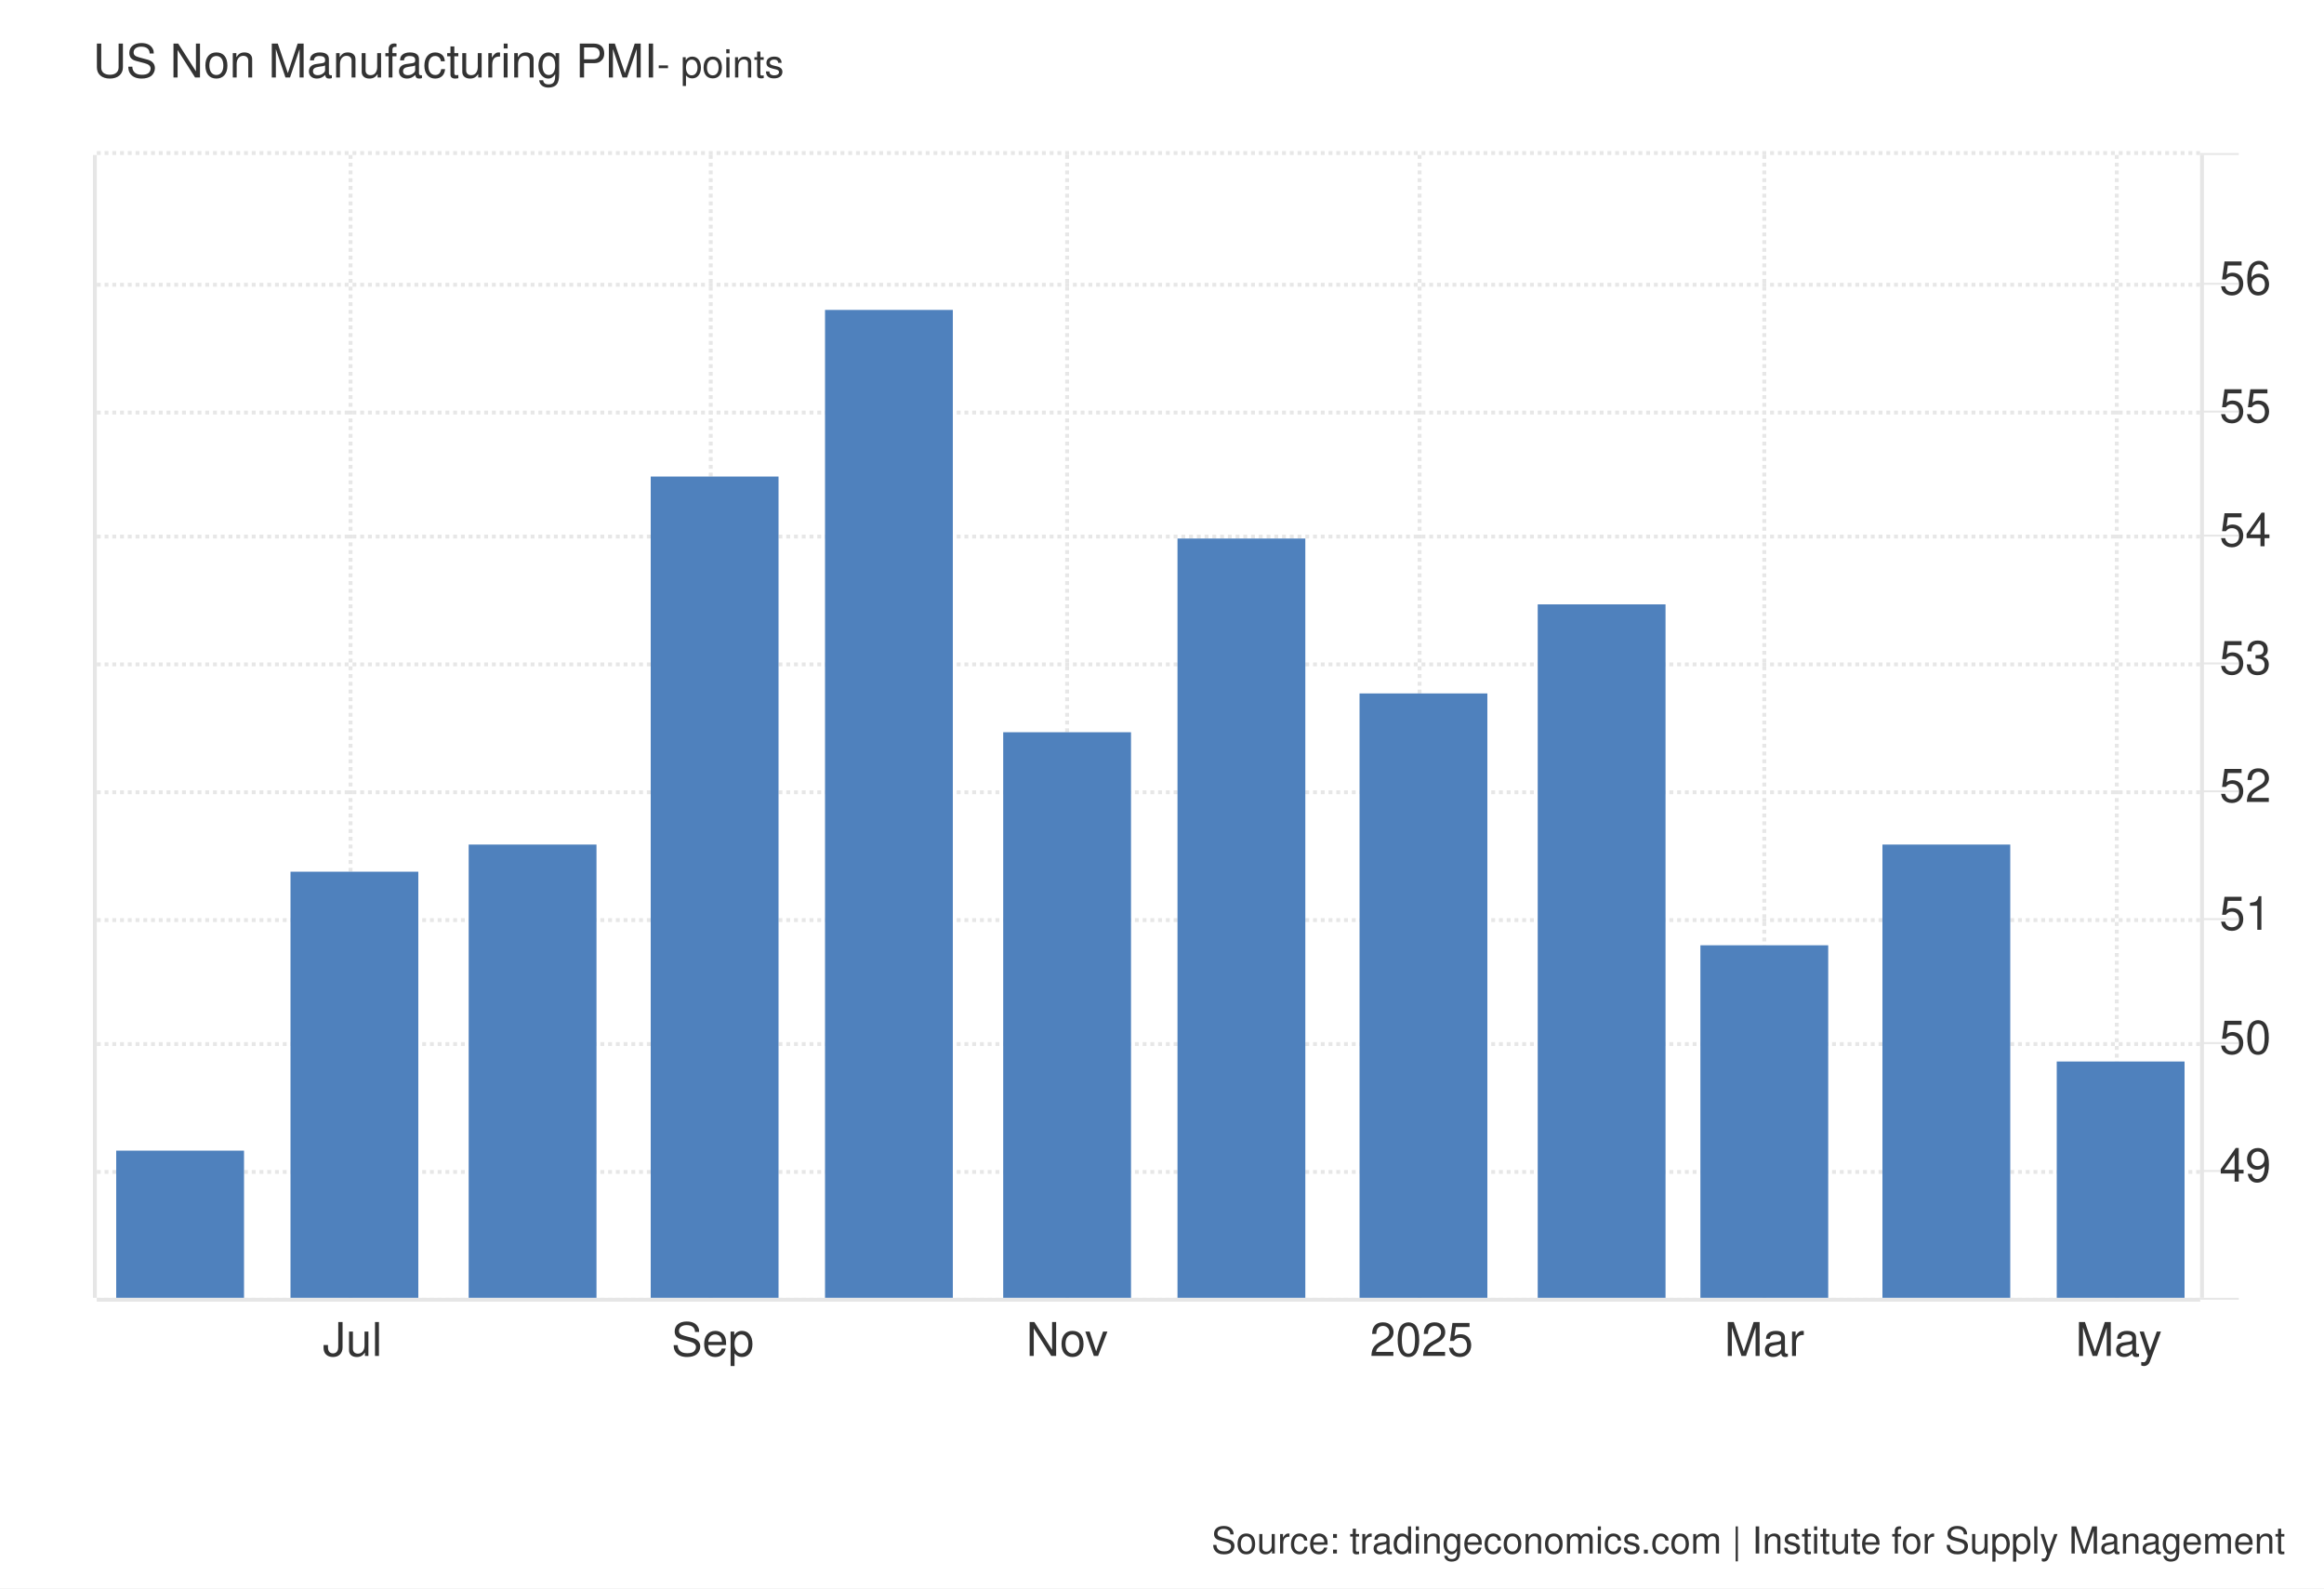
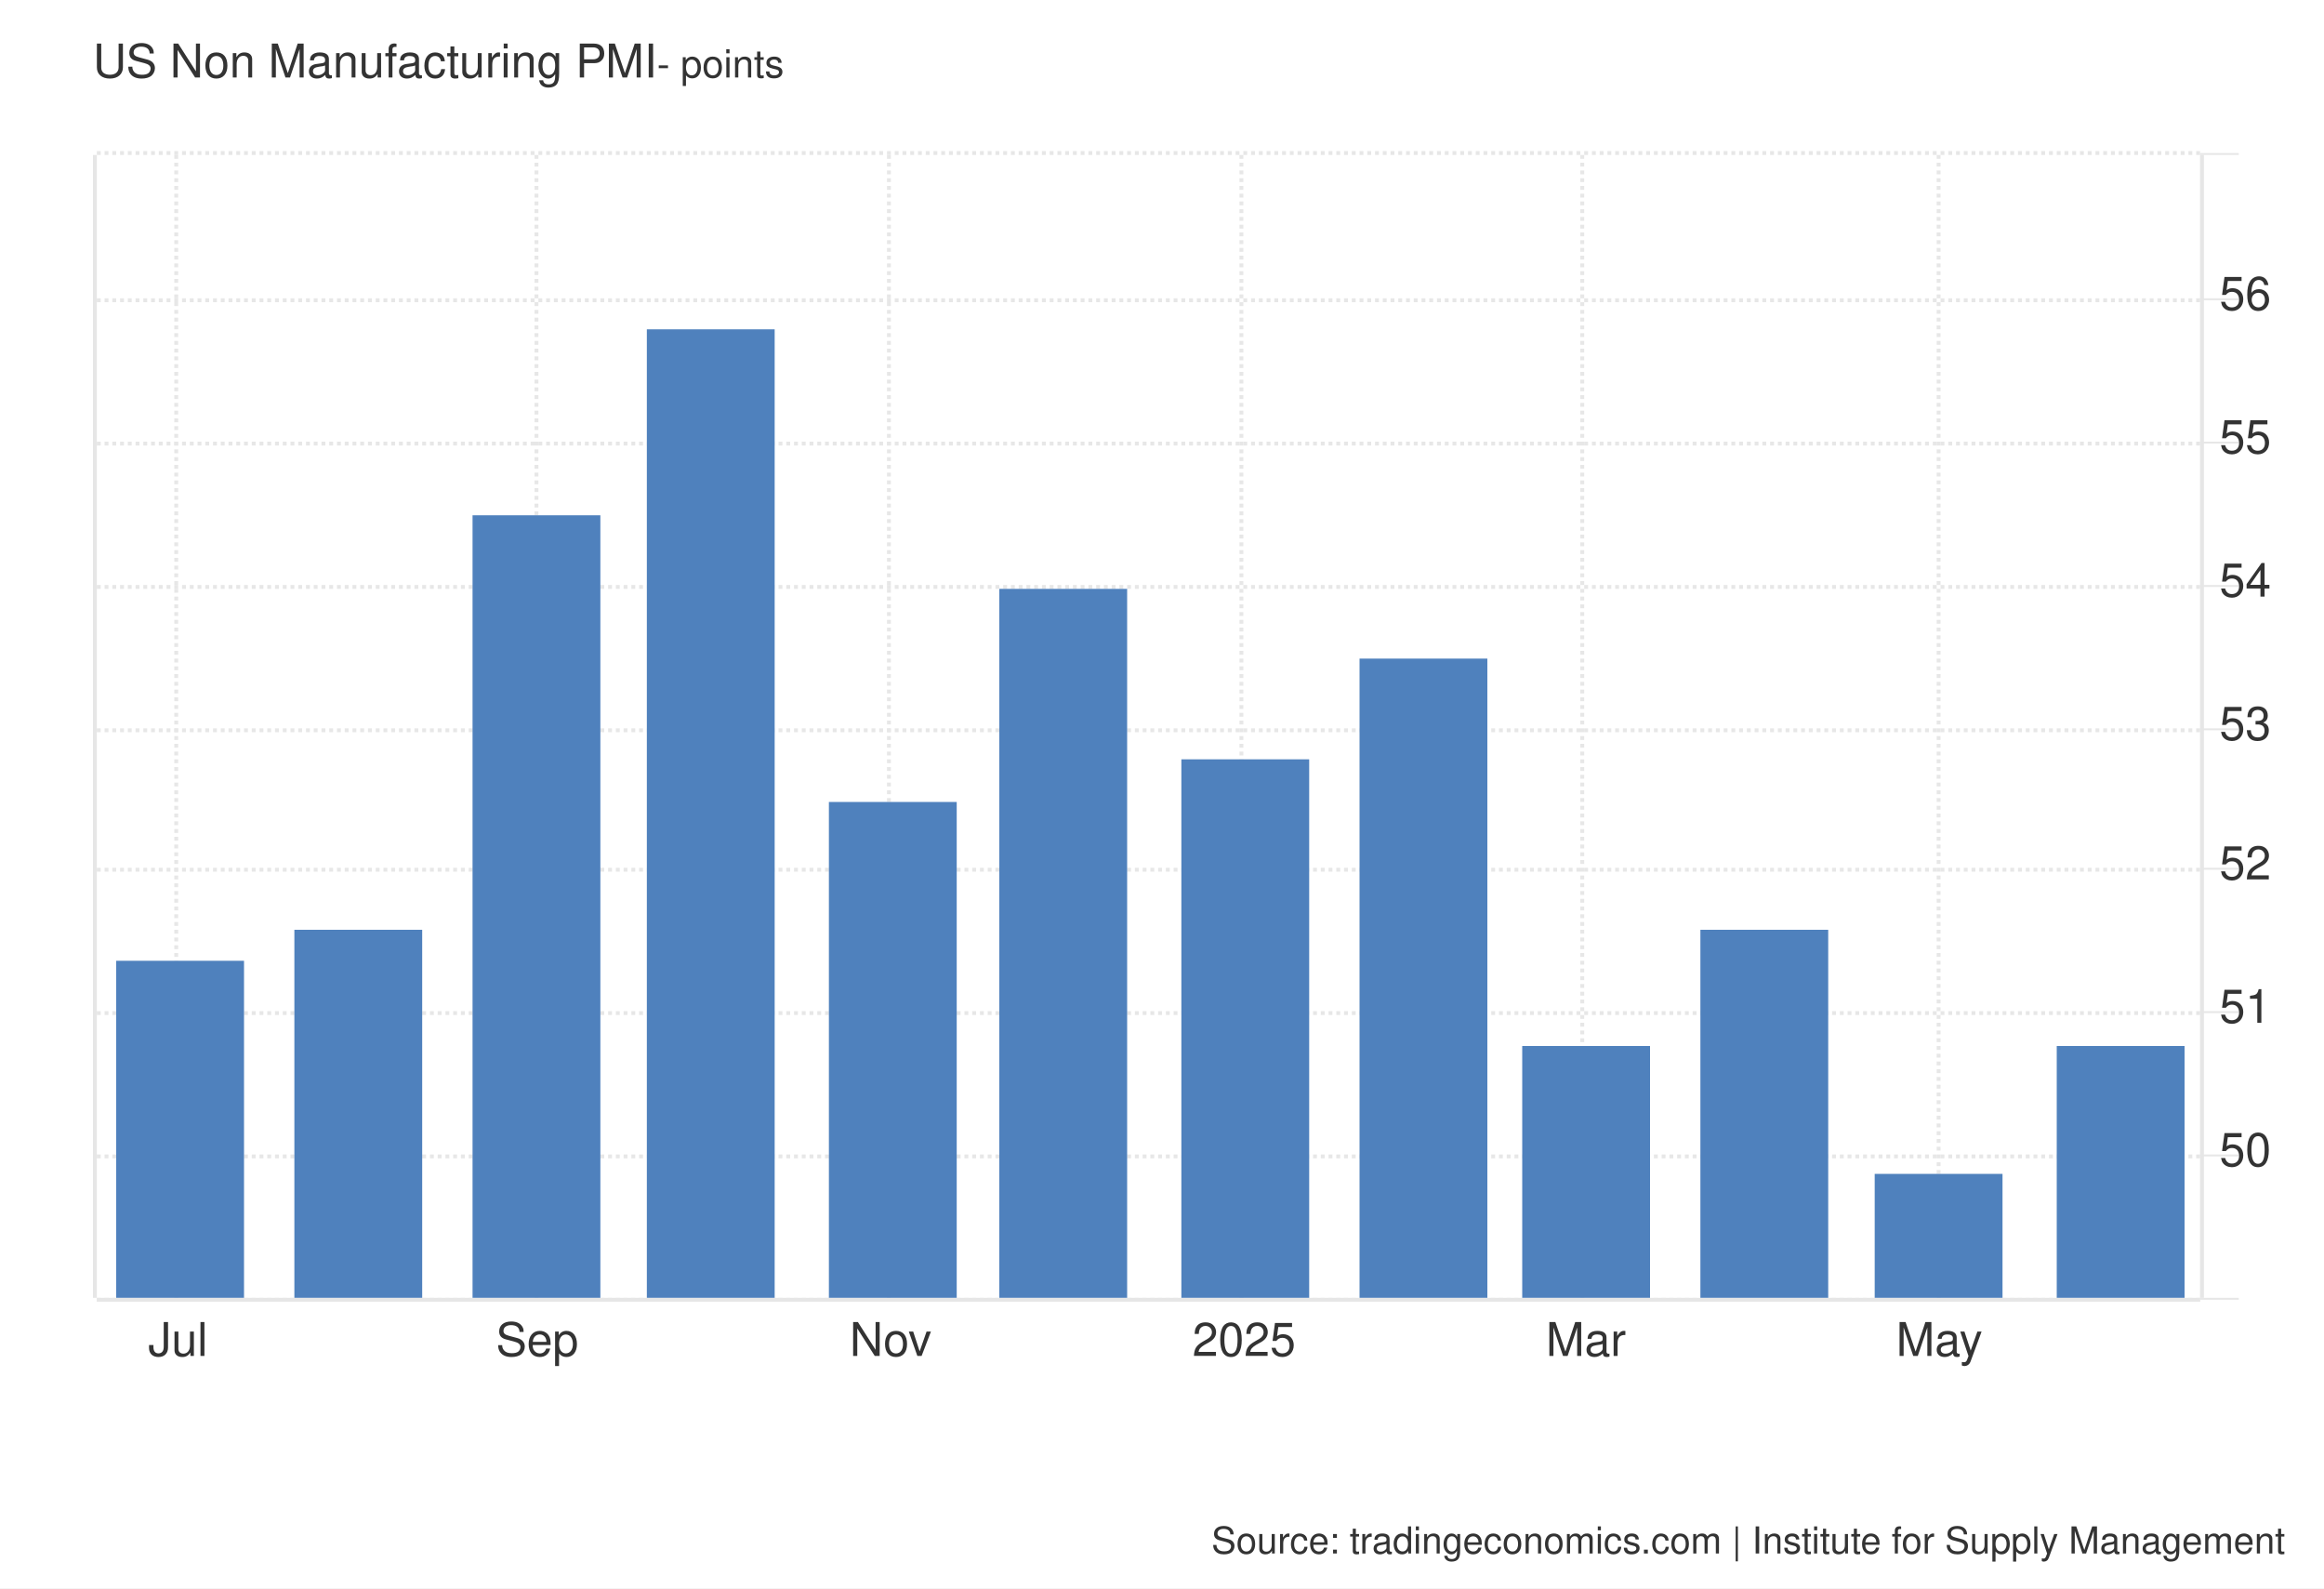
<svg xmlns="http://www.w3.org/2000/svg" version="1.1" class="highcharts-root" style="font-family: &quot;Lucida Grande&quot;, &quot;Lucida Sans Unicode&quot;, Arial, Helvetica, sans-serif; font-size: 12px;" width="600" height="410" viewBox="0 0 600 410">
  <defs>
-     <clipPath id="highcharts-3i1or1r-21-">
+     <clipPath id="highcharts-hdps235-21-">
      <rect x="0" y="0" width="543" height="295" fill="none" />
    </clipPath>
-     <clipPath id="highcharts-3i1or1r-34-">
+     <clipPath id="highcharts-hdps235-34-">
      <rect x="0" y="0" width="543" height="295" fill="none" />
    </clipPath>
-     <clipPath id="highcharts-3i1or1r-35-">
+     <clipPath id="highcharts-hdps235-35-">
      <rect x="25" y="40" width="543" height="295" fill="none" />
    </clipPath>
  </defs>
  <rect fill="#ffffff" class="highcharts-background" x="0" y="0" width="600" height="410" rx="0" ry="0" />
  <rect fill="none" class="highcharts-plot-background" x="25" y="40" width="543" height="295" />
  <g class="highcharts-grid highcharts-xaxis-grid" data-z-index="1">
-     <path fill="none" stroke="#E7E7E7" stroke-width="1" stroke-dasharray="1,1" data-z-index="1" class="highcharts-grid-line" d="M 90.5 40 L 90.5 335" opacity="1" />
-     <path fill="none" stroke="#E7E7E7" stroke-width="1" stroke-dasharray="1,1" data-z-index="1" class="highcharts-grid-line" d="M 183.5 40 L 183.5 335" opacity="1" />
-     <path fill="none" stroke="#E7E7E7" stroke-width="1" stroke-dasharray="1,1" data-z-index="1" class="highcharts-grid-line" d="M 275.5 40 L 275.5 335" opacity="1" />
-     <path fill="none" stroke="#E7E7E7" stroke-width="1" stroke-dasharray="1,1" data-z-index="1" class="highcharts-grid-line" d="M 366.5 40 L 366.5 335" opacity="1" />
-     <path fill="none" stroke="#E7E7E7" stroke-width="1" stroke-dasharray="1,1" data-z-index="1" class="highcharts-grid-line" d="M 455.5 40 L 455.5 335" opacity="1" />
-     <path fill="none" stroke="#E7E7E7" stroke-width="1" stroke-dasharray="1,1" data-z-index="1" class="highcharts-grid-line" d="M 546.5 40 L 546.5 335" opacity="1" />
+     <path fill="none" stroke="#E7E7E7" stroke-width="1" stroke-dasharray="1,1" data-z-index="1" class="highcharts-grid-line" d="M 45.5 40 L 45.5 335" opacity="1" />
+     <path fill="none" stroke="#E7E7E7" stroke-width="1" stroke-dasharray="1,1" data-z-index="1" class="highcharts-grid-line" d="M 138.5 40 L 138.5 335" opacity="1" />
+     <path fill="none" stroke="#E7E7E7" stroke-width="1" stroke-dasharray="1,1" data-z-index="1" class="highcharts-grid-line" d="M 229.5 40 L 229.5 335" opacity="1" />
+     <path fill="none" stroke="#E7E7E7" stroke-width="1" stroke-dasharray="1,1" data-z-index="1" class="highcharts-grid-line" d="M 320.5 40 L 320.5 335" opacity="1" />
+     <path fill="none" stroke="#E7E7E7" stroke-width="1" stroke-dasharray="1,1" data-z-index="1" class="highcharts-grid-line" d="M 408.5 40 L 408.5 335" opacity="1" />
+     <path fill="none" stroke="#E7E7E7" stroke-width="1" stroke-dasharray="1,1" data-z-index="1" class="highcharts-grid-line" d="M 500.5 40 L 500.5 335" opacity="1" />
  </g>
  <g class="highcharts-grid highcharts-yaxis-grid" data-z-index="1">
    <path fill="none" stroke="#E7E7E7" stroke-width="1" stroke-dasharray="1,1" data-z-index="1" class="highcharts-grid-line" d="M 25 335.5 L 568 335.5" opacity="1" />
-     <path fill="none" stroke="#E7E7E7" stroke-width="1" stroke-dasharray="1,1" data-z-index="1" class="highcharts-grid-line" d="M 25 302.5 L 568 302.5" opacity="1" />
-     <path fill="none" stroke="#E7E7E7" stroke-width="1" stroke-dasharray="1,1" data-z-index="1" class="highcharts-grid-line" d="M 25 269.5 L 568 269.5" opacity="1" />
-     <path fill="none" stroke="#E7E7E7" stroke-width="1" stroke-dasharray="1,1" data-z-index="1" class="highcharts-grid-line" d="M 25 237.5 L 568 237.5" opacity="1" />
-     <path fill="none" stroke="#E7E7E7" stroke-width="1" stroke-dasharray="1,1" data-z-index="1" class="highcharts-grid-line" d="M 25 204.5 L 568 204.5" opacity="1" />
-     <path fill="none" stroke="#E7E7E7" stroke-width="1" stroke-dasharray="1,1" data-z-index="1" class="highcharts-grid-line" d="M 25 171.5 L 568 171.5" opacity="1" />
-     <path fill="none" stroke="#E7E7E7" stroke-width="1" stroke-dasharray="1,1" data-z-index="1" class="highcharts-grid-line" d="M 25 138.5 L 568 138.5" opacity="1" />
-     <path fill="none" stroke="#E7E7E7" stroke-width="1" stroke-dasharray="1,1" data-z-index="1" class="highcharts-grid-line" d="M 25 106.5 L 568 106.5" opacity="1" />
-     <path fill="none" stroke="#E7E7E7" stroke-width="1" stroke-dasharray="1,1" data-z-index="1" class="highcharts-grid-line" d="M 25 73.5 L 568 73.5" opacity="1" />
+     <path fill="none" stroke="#E7E7E7" stroke-width="1" stroke-dasharray="1,1" data-z-index="1" class="highcharts-grid-line" d="M 25 298.5 L 568 298.5" opacity="1" />
+     <path fill="none" stroke="#E7E7E7" stroke-width="1" stroke-dasharray="1,1" data-z-index="1" class="highcharts-grid-line" d="M 25 261.5 L 568 261.5" opacity="1" />
+     <path fill="none" stroke="#E7E7E7" stroke-width="1" stroke-dasharray="1,1" data-z-index="1" class="highcharts-grid-line" d="M 25 224.5 L 568 224.5" opacity="1" />
+     <path fill="none" stroke="#E7E7E7" stroke-width="1" stroke-dasharray="1,1" data-z-index="1" class="highcharts-grid-line" d="M 25 188.5 L 568 188.5" opacity="1" />
+     <path fill="none" stroke="#E7E7E7" stroke-width="1" stroke-dasharray="1,1" data-z-index="1" class="highcharts-grid-line" d="M 25 151.5 L 568 151.5" opacity="1" />
+     <path fill="none" stroke="#E7E7E7" stroke-width="1" stroke-dasharray="1,1" data-z-index="1" class="highcharts-grid-line" d="M 25 114.5 L 568 114.5" opacity="1" />
+     <path fill="none" stroke="#E7E7E7" stroke-width="1" stroke-dasharray="1,1" data-z-index="1" class="highcharts-grid-line" d="M 25 77.5 L 568 77.5" opacity="1" />
    <path fill="none" stroke="#E7E7E7" stroke-width="1" stroke-dasharray="1,1" data-z-index="1" class="highcharts-grid-line" d="M 25 39.5 L 568 39.5" opacity="1" />
  </g>
  <rect fill="none" class="highcharts-plot-border" data-z-index="1" x="25" y="40" width="543" height="295" />
  <g class="highcharts-grid highcharts-yaxis-grid" data-z-index="1" />
  <g class="highcharts-axis highcharts-xaxis" data-z-index="2">
    <path fill="none" class="highcharts-axis-line" stroke="#E6E6E6" stroke-width="1" data-z-index="7" d="M 25 335.5 L 568 335.5" />
  </g>
  <g class="highcharts-axis highcharts-yaxis" data-z-index="2">
    <path fill="none" class="highcharts-tick" stroke="#E7E7E7" stroke-width="0.5" d="M 568 335.25 L 578 335.25" opacity="1" />
-     <path fill="none" class="highcharts-tick" stroke="#E7E7E7" stroke-width="0.5" d="M 568 302.25 L 578 302.25" opacity="1" />
-     <path fill="none" class="highcharts-tick" stroke="#E7E7E7" stroke-width="0.5" d="M 568 269.25 L 578 269.25" opacity="1" />
-     <path fill="none" class="highcharts-tick" stroke="#E7E7E7" stroke-width="0.5" d="M 568 237.25 L 578 237.25" opacity="1" />
-     <path fill="none" class="highcharts-tick" stroke="#E7E7E7" stroke-width="0.5" d="M 568 204.25 L 578 204.25" opacity="1" />
-     <path fill="none" class="highcharts-tick" stroke="#E7E7E7" stroke-width="0.5" d="M 568 171.25 L 578 171.25" opacity="1" />
-     <path fill="none" class="highcharts-tick" stroke="#E7E7E7" stroke-width="0.5" d="M 568 138.25 L 578 138.25" opacity="1" />
-     <path fill="none" class="highcharts-tick" stroke="#E7E7E7" stroke-width="0.5" d="M 568 106.25 L 578 106.25" opacity="1" />
-     <path fill="none" class="highcharts-tick" stroke="#E7E7E7" stroke-width="0.5" d="M 568 73.25 L 578 73.25" opacity="1" />
+     <path fill="none" class="highcharts-tick" stroke="#E7E7E7" stroke-width="0.5" d="M 568 298.25 L 578 298.25" opacity="1" />
+     <path fill="none" class="highcharts-tick" stroke="#E7E7E7" stroke-width="0.5" d="M 568 261.25 L 578 261.25" opacity="1" />
+     <path fill="none" class="highcharts-tick" stroke="#E7E7E7" stroke-width="0.5" d="M 568 224.25 L 578 224.25" opacity="1" />
+     <path fill="none" class="highcharts-tick" stroke="#E7E7E7" stroke-width="0.5" d="M 568 188.25 L 578 188.25" opacity="1" />
+     <path fill="none" class="highcharts-tick" stroke="#E7E7E7" stroke-width="0.5" d="M 568 151.25 L 578 151.25" opacity="1" />
+     <path fill="none" class="highcharts-tick" stroke="#E7E7E7" stroke-width="0.5" d="M 568 114.25 L 578 114.25" opacity="1" />
+     <path fill="none" class="highcharts-tick" stroke="#E7E7E7" stroke-width="0.5" d="M 568 77.25 L 578 77.25" opacity="1" />
    <path fill="none" class="highcharts-tick" stroke="#E7E7E7" stroke-width="0.5" d="M 568 39.75 L 578 39.75" opacity="1" />
    <path fill="none" class="highcharts-axis-line" stroke="#E6E6E6" stroke-width="1" data-z-index="7" d="M 568.5 40 L 568.5 335" />
  </g>
  <g class="highcharts-axis highcharts-yaxis" data-z-index="2">
    <path fill="none" class="highcharts-axis-line" stroke="#E6E6E6" stroke-width="1" data-z-index="7" d="M 24.5 40 L 24.5 335" />
  </g>
  <g class="highcharts-series-group" data-z-index="3">
-     <g class="highcharts-series highcharts-series-0 highcharts-column-series" data-z-index="4" opacity="1" transform="translate(25,40) scale(1 1)" clip-path="url(#highcharts-3i1or1r-34-)">
-       <rect x="5" y="257" width="33" height="39" fill="#4f81bd" opacity="1" class="highcharts-point" />
-       <rect x="50" y="185" width="33" height="111" fill="#4f81bd" opacity="1" class="highcharts-point" />
-       <rect x="96" y="178" width="33" height="118" fill="#4f81bd" opacity="1" class="highcharts-point" />
-       <rect x="143" y="83" width="33" height="213" fill="#4f81bd" opacity="1" class="highcharts-point" />
-       <rect x="188" y="40" width="33" height="256" fill="#4f81bd" opacity="1" class="highcharts-point" />
-       <rect x="234" y="149" width="33" height="147" fill="#4f81bd" opacity="1" class="highcharts-point" />
-       <rect x="279" y="99" width="33" height="197" fill="#4f81bd" opacity="1" class="highcharts-point" />
-       <rect x="326" y="139" width="33" height="157" fill="#4f81bd" opacity="1" class="highcharts-point" />
-       <rect x="372" y="116" width="33" height="180" fill="#4f81bd" opacity="1" class="highcharts-point" />
-       <rect x="414" y="204" width="33" height="92" fill="#4f81bd" opacity="1" class="highcharts-point" />
-       <rect x="461" y="178" width="33" height="118" fill="#4f81bd" opacity="1" class="highcharts-point" />
-       <rect x="506" y="234" width="33" height="62" fill="#4f81bd" opacity="1" class="highcharts-point" />
+     <g class="highcharts-series highcharts-series-0 highcharts-column-series" data-z-index="4" opacity="1" transform="translate(25,40) scale(1 1)" clip-path="url(#highcharts-hdps235-34-)">
+       <rect x="5" y="208" width="33" height="88" fill="#4f81bd" opacity="1" class="highcharts-point" />
+       <rect x="51" y="200" width="33" height="96" fill="#4f81bd" opacity="1" class="highcharts-point" />
+       <rect x="97" y="93" width="33" height="203" fill="#4f81bd" opacity="1" class="highcharts-point" />
+       <rect x="142" y="45" width="33" height="251" fill="#4f81bd" opacity="1" class="highcharts-point" />
+       <rect x="189" y="167" width="33" height="129" fill="#4f81bd" opacity="1" class="highcharts-point" />
+       <rect x="233" y="112" width="33" height="184" fill="#4f81bd" opacity="1" class="highcharts-point" />
+       <rect x="280" y="156" width="33" height="140" fill="#4f81bd" opacity="1" class="highcharts-point" />
+       <rect x="326" y="130" width="33" height="166" fill="#4f81bd" opacity="1" class="highcharts-point" />
+       <rect x="368" y="230" width="33" height="66" fill="#4f81bd" opacity="1" class="highcharts-point" />
+       <rect x="414" y="200" width="33" height="96" fill="#4f81bd" opacity="1" class="highcharts-point" />
+       <rect x="459" y="263" width="33" height="33" fill="#4f81bd" opacity="1" class="highcharts-point" />
+       <rect x="506" y="230" width="33" height="66" fill="#4f81bd" opacity="1" class="highcharts-point" />
    </g>
    <g class="highcharts-markers highcharts-series-0 highcharts-column-series" data-z-index="4" opacity="1" transform="translate(25,40) scale(1 1)" clip-path="none" />
  </g>
  <text x="24" text-anchor="start" class="highcharts-title" data-z-index="4" style="color: rgb(51, 51, 51); font-size: 1em; fill: rgb(51, 51, 51); font-family: Helvetica;" y="20">US Non Manufacturing PMI<tspan style="font-size: 10px;"> - points</tspan>
  </text>
  <text x="590" text-anchor="end" class="highcharts-subtitle" data-z-index="4" style="color: rgb(51, 51, 51); fill: rgb(51, 51, 51); font-size: 0.8em; font-family: Helvetica;" y="401">Source: tradingeconomics.com | Institute for Supply Management</text>
  <text x="10" text-anchor="start" class="highcharts-caption" data-z-index="4" style="color: rgb(102, 102, 102); fill: rgb(102, 102, 102);" y="407" />
  <g class="highcharts-axis-labels highcharts-xaxis-labels" data-z-index="7">
-     <text x="91" style="color: rgb(51, 51, 51); cursor: default; font-size: 1em; font-family: Helvetica; fill: rgb(51, 51, 51);" text-anchor="middle" transform="translate(0,0)" y="350" opacity="1">Jul</text>
-     <text x="184" style="color: rgb(51, 51, 51); cursor: default; font-size: 1em; font-family: Helvetica; fill: rgb(51, 51, 51);" text-anchor="middle" transform="translate(0,0)" y="350" opacity="1">Sep</text>
-     <text x="275.5" style="color: rgb(51, 51, 51); cursor: default; font-size: 1em; font-family: Helvetica; fill: rgb(51, 51, 51);" text-anchor="middle" transform="translate(0,0)" y="350" opacity="1">Nov</text>
-     <text x="367" style="color: rgb(51, 51, 51); cursor: default; font-size: 1em; font-family: Helvetica; fill: rgb(51, 51, 51);" text-anchor="middle" transform="translate(0,0)" y="350" opacity="1">2025</text>
-     <text x="455.5" style="color: rgb(51, 51, 51); cursor: default; font-size: 1em; font-family: Helvetica; fill: rgb(51, 51, 51);" text-anchor="middle" transform="translate(0,0)" y="350" opacity="1">Mar</text>
-     <text x="547" style="color: rgb(51, 51, 51); cursor: default; font-size: 1em; font-family: Helvetica; fill: rgb(51, 51, 51);" text-anchor="middle" transform="translate(0,0)" y="350" opacity="1">May</text>
+     <text x="45.942" style="color: rgb(51, 51, 51); cursor: default; font-size: 1em; font-family: Helvetica; fill: rgb(51, 51, 51);" text-anchor="middle" transform="translate(0,0)" y="350" opacity="1">Jul</text>
+     <text x="138.686" style="color: rgb(51, 51, 51); cursor: default; font-size: 1em; font-family: Helvetica; fill: rgb(51, 51, 51);" text-anchor="middle" transform="translate(0,0)" y="350" opacity="1">Sep</text>
+     <text x="229.934" style="color: rgb(51, 51, 51); cursor: default; font-size: 1em; font-family: Helvetica; fill: rgb(51, 51, 51);" text-anchor="middle" transform="translate(0,0)" y="350" opacity="1">Nov</text>
+     <text x="321.182" style="color: rgb(51, 51, 51); cursor: default; font-size: 1em; font-family: Helvetica; fill: rgb(51, 51, 51);" text-anchor="middle" transform="translate(0,0)" y="350" opacity="1">2025</text>
+     <text x="409.438" style="color: rgb(51, 51, 51); cursor: default; font-size: 1em; font-family: Helvetica; fill: rgb(51, 51, 51);" text-anchor="middle" transform="translate(0,0)" y="350" opacity="1">Mar</text>
+     <text x="500.686" style="color: rgb(51, 51, 51); cursor: default; font-size: 1em; font-family: Helvetica; fill: rgb(51, 51, 51);" text-anchor="middle" transform="translate(0,0)" y="350" opacity="1">May</text>
  </g>
  <g class="highcharts-axis-labels highcharts-yaxis-labels" data-z-index="7">
    <text x="0" style="color: rgb(51, 51, 51); cursor: default; font-size: 1em; font-family: Helvetica; fill: rgb(51, 51, 51);" text-anchor="start" transform="translate(0,0)" visibility="hidden">
-       <tspan class="yLabels_">48</tspan>
-     </text>
-     <text x="573" style="color: rgb(51, 51, 51); cursor: default; font-size: 1em; font-family: Helvetica; fill: rgb(51, 51, 51);" text-anchor="start" transform="translate(0,0)" y="305" opacity="1">
      <tspan class="yLabels_">49</tspan>
    </text>
-     <text x="573" style="color: rgb(51, 51, 51); cursor: default; font-size: 1em; font-family: Helvetica; fill: rgb(51, 51, 51);" text-anchor="start" transform="translate(0,0)" y="272" opacity="1">
+     <text x="573" style="color: rgb(51, 51, 51); cursor: default; font-size: 1em; font-family: Helvetica; fill: rgb(51, 51, 51);" text-anchor="start" transform="translate(0,0)" y="301" opacity="1">
      <tspan class="yLabels_">50</tspan>
    </text>
-     <text x="573" style="color: rgb(51, 51, 51); cursor: default; font-size: 1em; font-family: Helvetica; fill: rgb(51, 51, 51);" text-anchor="start" transform="translate(0,0)" y="240" opacity="1">
+     <text x="573" style="color: rgb(51, 51, 51); cursor: default; font-size: 1em; font-family: Helvetica; fill: rgb(51, 51, 51);" text-anchor="start" transform="translate(0,0)" y="264" opacity="1">
      <tspan class="yLabels_">51</tspan>
    </text>
-     <text x="573" style="color: rgb(51, 51, 51); cursor: default; font-size: 1em; font-family: Helvetica; fill: rgb(51, 51, 51);" text-anchor="start" transform="translate(0,0)" y="207" opacity="1">
+     <text x="573" style="color: rgb(51, 51, 51); cursor: default; font-size: 1em; font-family: Helvetica; fill: rgb(51, 51, 51);" text-anchor="start" transform="translate(0,0)" y="227" opacity="1">
      <tspan class="yLabels_">52</tspan>
    </text>
-     <text x="573" style="color: rgb(51, 51, 51); cursor: default; font-size: 1em; font-family: Helvetica; fill: rgb(51, 51, 51);" text-anchor="start" transform="translate(0,0)" y="174" opacity="1">
+     <text x="573" style="color: rgb(51, 51, 51); cursor: default; font-size: 1em; font-family: Helvetica; fill: rgb(51, 51, 51);" text-anchor="start" transform="translate(0,0)" y="191" opacity="1">
      <tspan class="yLabels_">53</tspan>
    </text>
-     <text x="573" style="color: rgb(51, 51, 51); cursor: default; font-size: 1em; font-family: Helvetica; fill: rgb(51, 51, 51);" text-anchor="start" transform="translate(0,0)" y="141" opacity="1">
+     <text x="573" style="color: rgb(51, 51, 51); cursor: default; font-size: 1em; font-family: Helvetica; fill: rgb(51, 51, 51);" text-anchor="start" transform="translate(0,0)" y="154" opacity="1">
      <tspan class="yLabels_">54</tspan>
    </text>
-     <text x="573" style="color: rgb(51, 51, 51); cursor: default; font-size: 1em; font-family: Helvetica; fill: rgb(51, 51, 51);" text-anchor="start" transform="translate(0,0)" y="109" opacity="1">
+     <text x="573" style="color: rgb(51, 51, 51); cursor: default; font-size: 1em; font-family: Helvetica; fill: rgb(51, 51, 51);" text-anchor="start" transform="translate(0,0)" y="117" opacity="1">
      <tspan class="yLabels_">55</tspan>
    </text>
-     <text x="573" style="color: rgb(51, 51, 51); cursor: default; font-size: 1em; font-family: Helvetica; fill: rgb(51, 51, 51);" text-anchor="start" transform="translate(0,0)" y="76" opacity="1">
+     <text x="573" style="color: rgb(51, 51, 51); cursor: default; font-size: 1em; font-family: Helvetica; fill: rgb(51, 51, 51);" text-anchor="start" transform="translate(0,0)" y="80" opacity="1">
      <tspan class="yLabels_">56</tspan>
    </text>
    <text x="0" style="color: rgb(51, 51, 51); cursor: default; font-size: 1em; font-family: Helvetica; fill: rgb(51, 51, 51);" text-anchor="start" transform="translate(0,0)" visibility="hidden">
      <tspan class="yLabels_">57</tspan>
    </text>
  </g>
  <g class="highcharts-axis-labels highcharts-yaxis-labels" data-z-index="7" />
-   <g class="highcharts-control-points" data-z-index="99" clip-path="url(#highcharts-3i1or1r-35-)" />
+   <g class="highcharts-control-points" data-z-index="99" clip-path="url(#highcharts-hdps235-35-)" />
</svg>
